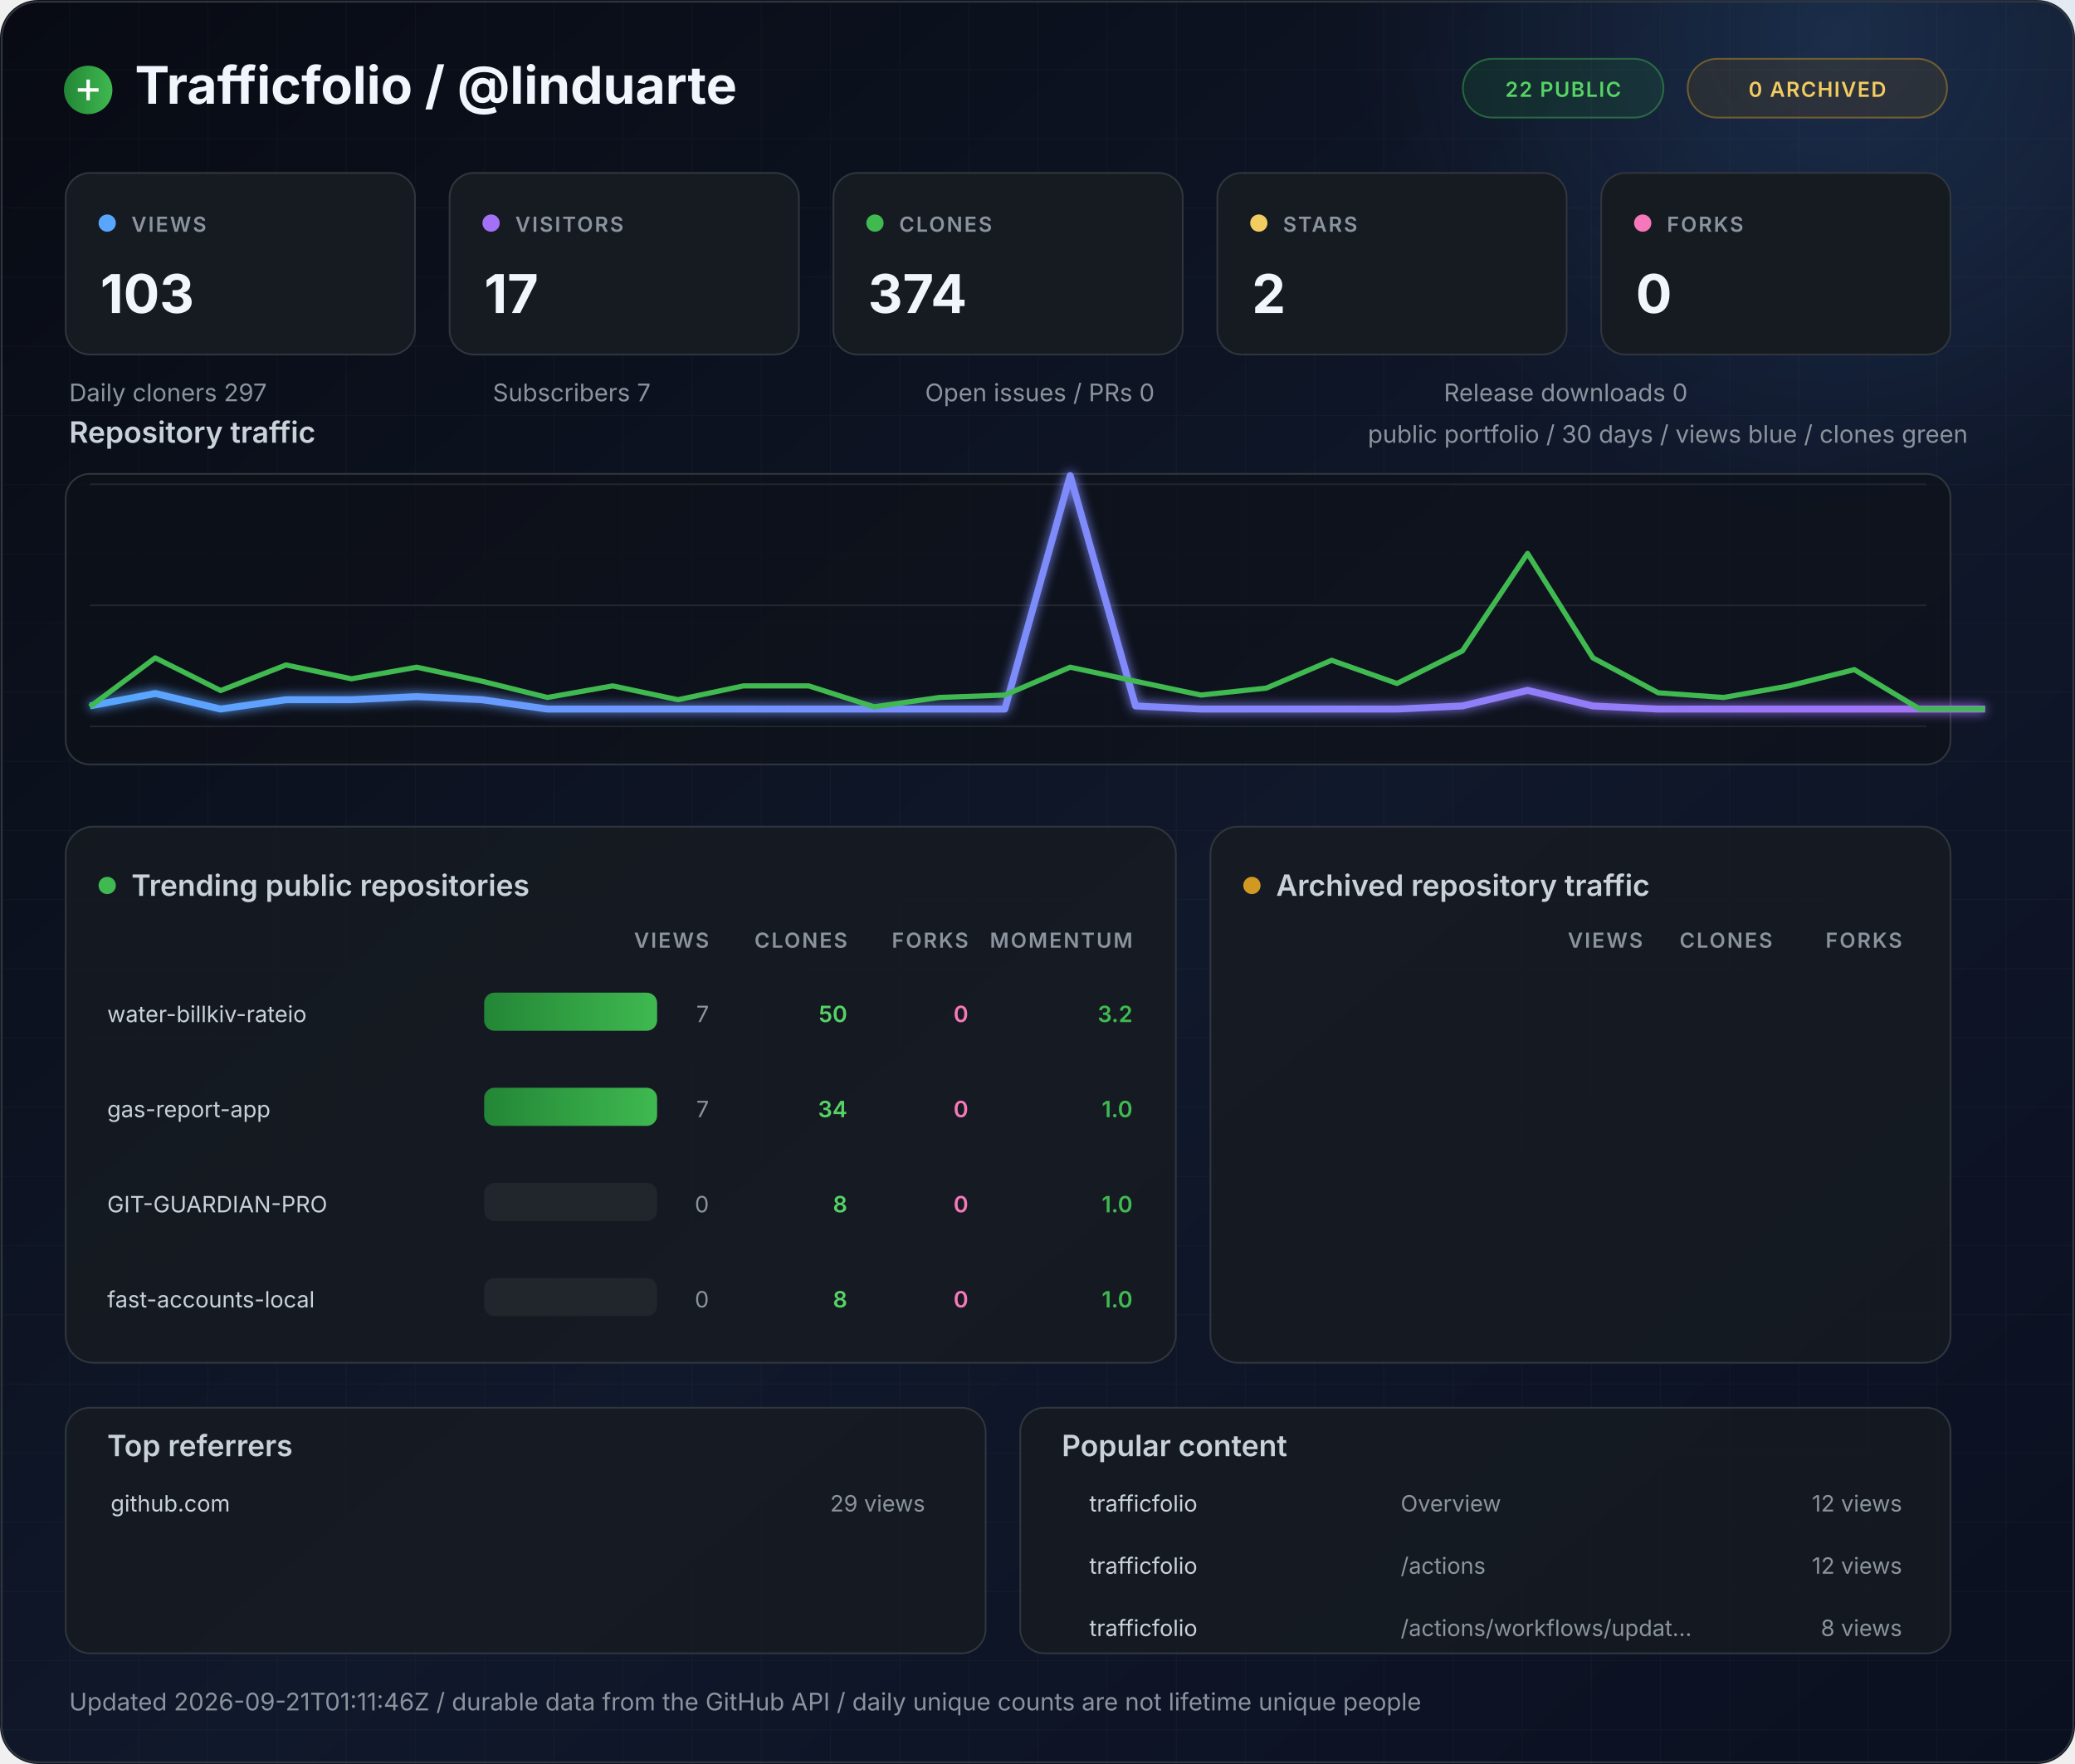
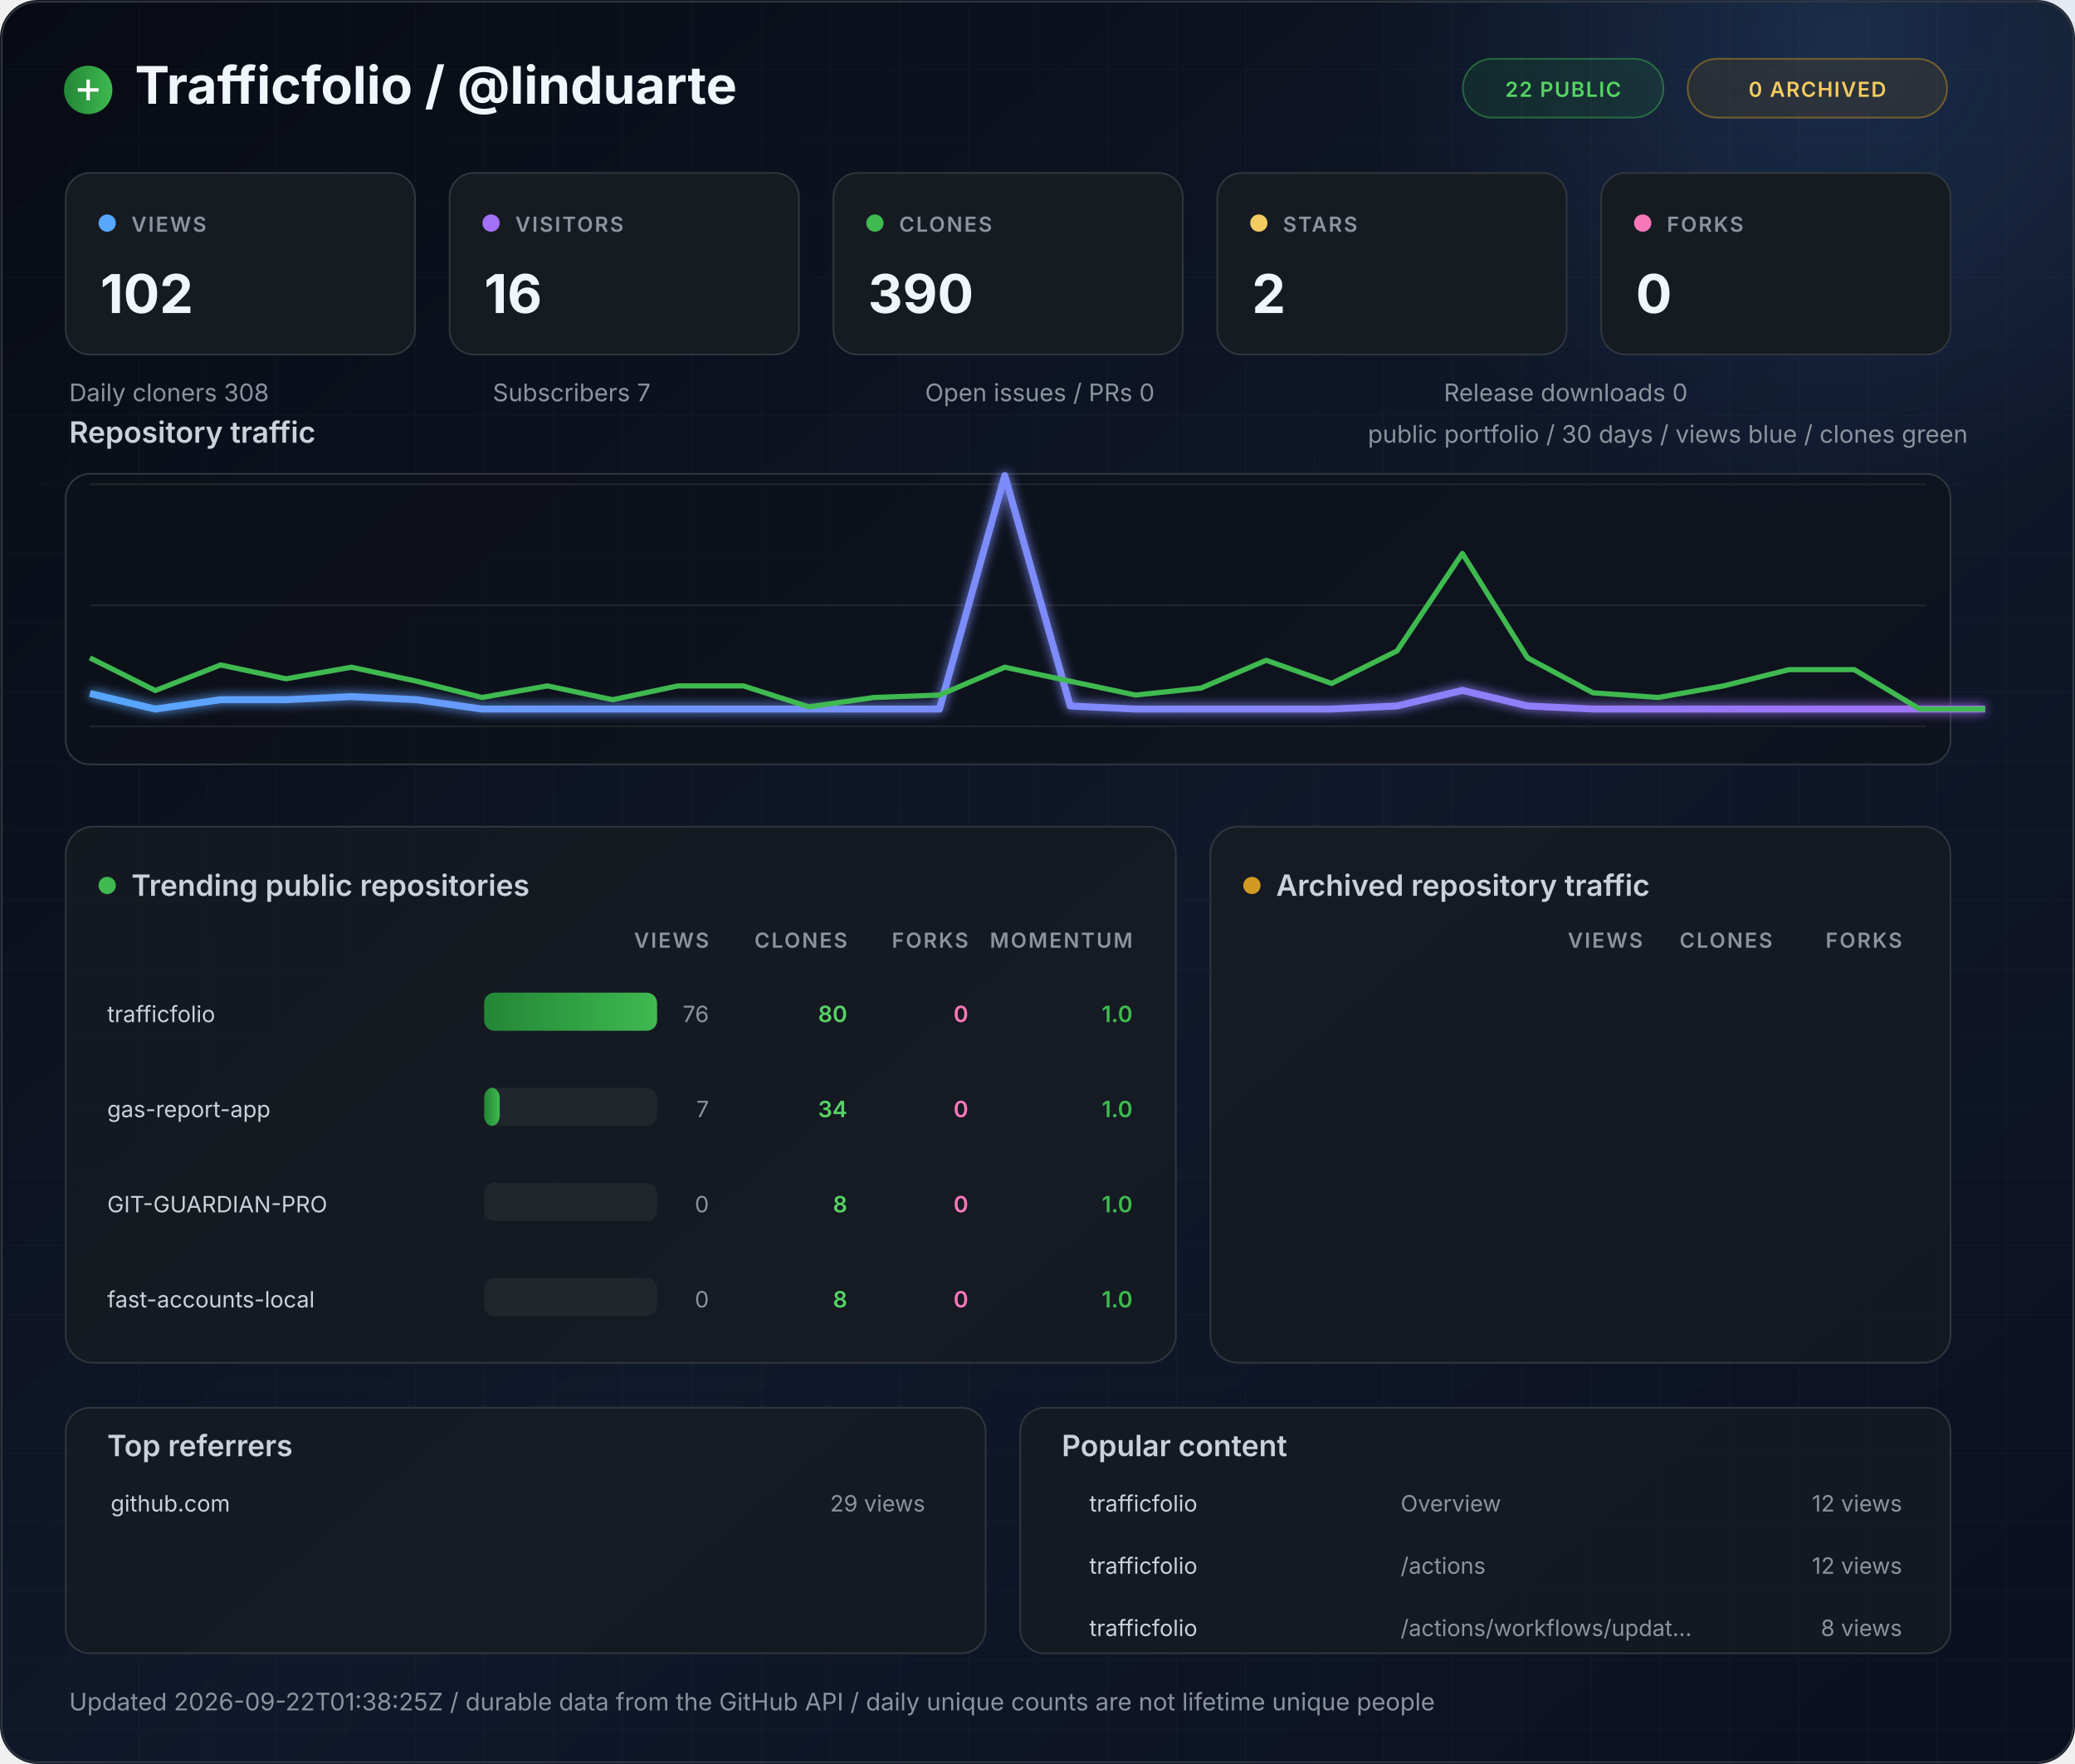
<svg xmlns="http://www.w3.org/2000/svg" width="1200" height="1020" viewBox="0 0 1200 1020" role="img" aria-label="Trafficfolio GitHub analytics dashboard for linduarte">
  <defs>
    <linearGradient id="bg" x1="0" y1="0" x2="1" y2="1">
      <stop stop-color="#080b13" />
      <stop offset=".55" stop-color="#10182b" />
      <stop offset="1" stop-color="#0b1020" />
    </linearGradient>
    <linearGradient id="line" x1="0" y1="0" x2="1" y2="0">
      <stop stop-color="#58a6ff" />
      <stop offset="1" stop-color="#a371f7" />
    </linearGradient>
    <linearGradient id="bar" x1="0" y1="0" x2="1" y2="0">
      <stop stop-color="#238636" />
      <stop offset="1" stop-color="#3fb950" />
    </linearGradient>
    <linearGradient id="archiveBar" x1="0" y1="0" x2="1" y2="0">
      <stop stop-color="#9e6a03" />
      <stop offset="1" stop-color="#f2cc60" />
    </linearGradient>
    <radialGradient id="ambient">
      <stop stop-color="#58a6ff" stop-opacity=".16" />
      <stop offset="1" stop-color="#58a6ff" stop-opacity="0" />
    </radialGradient>
    <pattern id="grid" width="40" height="40" patternUnits="userSpaceOnUse">
      <path d="M40 0H0V40" fill="none" stroke="#ffffff" stroke-opacity=".025" />
    </pattern>
    <filter id="glow">
      <feGaussianBlur stdDeviation="3" result="b" />
      <feMerge>
        <feMergeNode in="b" />
        <feMergeNode in="SourceGraphic" />
      </feMerge>
    </filter>
    <style>
    .title{font:750 30px -apple-system,BlinkMacSystemFont,"Segoe UI",sans-serif;fill:#f0f6fc}
    .subtitle{font:14px -apple-system,BlinkMacSystemFont,"Segoe UI",sans-serif;fill:#8b949e}
    .label{font:600 12px -apple-system,BlinkMacSystemFont,"Segoe UI",sans-serif;fill:#8b949e;letter-spacing:1px}
    .metric{font:700 31px -apple-system,BlinkMacSystemFont,"Segoe UI",sans-serif;fill:#f0f6fc}
    .section{font:600 17px -apple-system,BlinkMacSystemFont,"Segoe UI",sans-serif;fill:#c9d1d9}
    .repo,.value,.trend,.archive,.clone,.fork{font:13px -apple-system,BlinkMacSystemFont,"Segoe UI",sans-serif;fill:#c9d1d9}
    .value{fill:#8b949e} .trend{fill:#3fb950;font-weight:600} .archive{fill:#d29922}
    .clone{fill:#56d364;font-weight:600} .fork{fill:#f778ba;font-weight:600}
    .pill{font:600 12px -apple-system,BlinkMacSystemFont,"Segoe UI",sans-serif;letter-spacing:.7px}
  </style>
  </defs>
  <rect width="1200" height="1020" rx="22" fill="url(#bg)" />
  <rect width="1200" height="1020" rx="22" fill="url(#grid)" />
  <circle cx="1060" cy="20" r="280" fill="url(#ambient)" />
  <rect x="1" y="1" width="1198" height="1018" rx="21" fill="none" stroke="#30363d" />
  <circle cx="51" cy="52" r="14" fill="url(#bar)" />
  <path d="M45 52h12M51 46v12" stroke="#fff" stroke-width="2" />
  <text x="78" y="60" class="title">Trafficfolio / @linduarte</text>
  <rect x="846" y="34" width="116" height="34" rx="17" fill="#238636" fill-opacity=".16" stroke="#3fb950" stroke-opacity=".45" />
  <text x="904" y="56" text-anchor="middle" class="pill" fill="#56d364">22 PUBLIC</text>
  <rect x="976" y="34" width="150" height="34" rx="17" fill="#9e6a03" fill-opacity=".14" stroke="#d29922" stroke-opacity=".45" />
  <text x="1051" y="56" text-anchor="middle" class="pill" fill="#f2cc60">0 ARCHIVED</text>
  <rect x="38" y="100" width="202" height="105" rx="14" fill="#161b22" stroke="#30363d" />
  <circle cx="62" cy="129" r="5" fill="#58a6ff" />
  <text x="76" y="134" class="label">VIEWS</text>
-   <text x="58" y="181" class="metric">103</text>
+   <text x="58" y="181" class="metric">102</text>
  <rect x="260" y="100" width="202" height="105" rx="14" fill="#161b22" stroke="#30363d" />
  <circle cx="284" cy="129" r="5" fill="#a371f7" />
  <text x="298" y="134" class="label">VISITORS</text>
-   <text x="280" y="181" class="metric">17</text>
+   <text x="280" y="181" class="metric">16</text>
  <rect x="482" y="100" width="202" height="105" rx="14" fill="#161b22" stroke="#30363d" />
  <circle cx="506" cy="129" r="5" fill="#3fb950" />
  <text x="520" y="134" class="label">CLONES</text>
-   <text x="502" y="181" class="metric">374</text>
+   <text x="502" y="181" class="metric">390</text>
  <rect x="704" y="100" width="202" height="105" rx="14" fill="#161b22" stroke="#30363d" />
  <circle cx="728" cy="129" r="5" fill="#f2cc60" />
  <text x="742" y="134" class="label">STARS</text>
  <text x="724" y="181" class="metric">2</text>
  <rect x="926" y="100" width="202" height="105" rx="14" fill="#161b22" stroke="#30363d" />
  <circle cx="950" cy="129" r="5" fill="#f778ba" />
  <text x="964" y="134" class="label">FORKS</text>
  <text x="946" y="181" class="metric">0</text>
-   <text x="40" y="232" class="subtitle">Daily cloners 297</text>
+   <text x="40" y="232" class="subtitle">Daily cloners 308</text>
  <text x="285" y="232" class="subtitle">Subscribers 7</text>
  <text x="535" y="232" class="subtitle">Open issues / PRs 0</text>
  <text x="835" y="232" class="subtitle">Release downloads 0</text>
  <text x="40" y="256" class="section">Repository traffic</text>
  <text x="1138" y="256" text-anchor="end" class="subtitle">public portfolio / 30 days / views blue / clones green</text>
  <rect x="38" y="274" width="1090" height="168" rx="14" fill="#0d1117" fill-opacity=".62" stroke="#30363d" />
  <line x1="52" y1="420" x2="1114" y2="420" stroke="#21262d" />
  <line x1="52" y1="350" x2="1114" y2="350" stroke="#21262d" />
  <line x1="52" y1="280" x2="1114" y2="280" stroke="#21262d" />
-   <polyline points="52.0,408.2 89.8,401.0 127.6,410.0 165.4,404.6 203.2,404.6 241.0,402.8 278.8,404.6 316.6,410.0 354.3,410.0 392.1,410.0 429.9,410.0 467.7,410.0 505.5,410.0 543.3,410.0 581.1,410.0 618.9,275.0 656.7,408.2 694.5,410.0 732.3,410.0 770.1,410.0 807.9,410.0 845.7,408.2 883.4,399.2 921.2,408.2 959.0,410.0 996.8,410.0 1034.6,410.0 1072.4,410.0 1110.2,410.0 1148.0,410.0" fill="none" stroke="url(#line)" stroke-width="4" stroke-linejoin="round" filter="url(#glow)" />
-   <polyline points="52.0,408.7 89.8,380.4 127.6,399.3 165.4,384.5 203.2,392.5 241.0,385.8 278.8,393.9 316.6,403.3 354.3,396.6 392.1,404.6 429.9,396.6 467.7,396.6 505.5,408.7 543.3,403.3 581.1,401.9 618.9,385.8 656.7,393.9 694.5,401.9 732.3,397.9 770.1,381.8 807.9,395.2 845.7,376.4 883.4,320.0 921.2,380.4 959.0,400.6 996.8,403.3 1034.6,396.6 1072.4,387.2 1110.2,410.0 1148.0,410.0" fill="none" stroke="#3fb950" stroke-width="3" stroke-linejoin="round" />
+   <polyline points="52.0,401.0 89.8,410.0 127.6,404.6 165.4,404.6 203.2,402.8 241.0,404.6 278.8,410.0 316.6,410.0 354.3,410.0 392.1,410.0 429.9,410.0 467.7,410.0 505.5,410.0 543.3,410.0 581.1,275.0 618.9,408.2 656.7,410.0 694.5,410.0 732.3,410.0 770.1,410.0 807.9,408.2 845.7,399.2 883.4,408.2 921.2,410.0 959.0,410.0 996.8,410.0 1034.6,410.0 1072.4,410.0 1110.2,410.0 1148.0,410.0" fill="none" stroke="url(#line)" stroke-width="4" stroke-linejoin="round" filter="url(#glow)" />
+   <polyline points="52.0,380.4 89.8,399.3 127.6,384.5 165.4,392.5 203.2,385.8 241.0,393.9 278.8,403.3 316.6,396.6 354.3,404.6 392.1,396.6 429.9,396.6 467.7,408.7 505.5,403.3 543.3,401.9 581.1,385.8 618.9,393.9 656.7,401.9 694.5,397.9 732.3,381.8 770.1,395.2 807.9,376.4 845.7,320.0 883.4,380.4 921.2,400.6 959.0,403.3 996.8,396.6 1034.6,387.2 1072.4,387.2 1110.2,410.0 1148.0,410.0" fill="none" stroke="#3fb950" stroke-width="3" stroke-linejoin="round" />
  <rect x="38" y="478" width="642" height="310" rx="16" fill="#161b22" fill-opacity=".82" stroke="#30363d" />
  <circle cx="62" cy="512" r="5" fill="#3fb950" />
  <text x="76" y="518" class="section">Trending public repositories</text>
  <text x="410" y="548" text-anchor="end" class="label">VIEWS</text>
  <text x="490" y="548" text-anchor="end" class="label">CLONES</text>
  <text x="560" y="548" text-anchor="end" class="label">FORKS</text>
  <text x="655" y="548" text-anchor="end" class="label">MOMENTUM</text>
-   <text x="62" y="591" class="repo">water-billkiv-rateio</text>
+   <text x="62" y="591" class="repo">trafficfolio</text>
  <rect x="280" y="574" width="100" height="22" rx="6" fill="#21262d" />
  <rect x="280" y="574" width="100" height="22" rx="6" fill="url(#bar)" />
-   <text x="410" y="591" text-anchor="end" class="value">7</text>
-   <text x="490" y="591" text-anchor="end" class="clone">50</text>
+   <text x="410" y="591" text-anchor="end" class="value">76</text>
+   <text x="490" y="591" text-anchor="end" class="clone">80</text>
  <text x="560" y="591" text-anchor="end" class="fork">0</text>
-   <text x="655" y="591" text-anchor="end" class="trend">3.2</text>
+   <text x="655" y="591" text-anchor="end" class="trend">1.0</text>
  <text x="62" y="646" class="repo">gas-report-app</text>
  <rect x="280" y="629" width="100" height="22" rx="6" fill="#21262d" />
-   <rect x="280" y="629" width="100" height="22" rx="6" fill="url(#bar)" />
+   <rect x="280" y="629" width="9" height="22" rx="6" fill="url(#bar)" />
  <text x="410" y="646" text-anchor="end" class="value">7</text>
  <text x="490" y="646" text-anchor="end" class="clone">34</text>
  <text x="560" y="646" text-anchor="end" class="fork">0</text>
  <text x="655" y="646" text-anchor="end" class="trend">1.0</text>
  <text x="62" y="701" class="repo">GIT-GUARDIAN-PRO</text>
  <rect x="280" y="684" width="100" height="22" rx="6" fill="#21262d" />
  <rect x="280" y="684" width="0" height="22" rx="6" fill="url(#bar)" />
  <text x="410" y="701" text-anchor="end" class="value">0</text>
  <text x="490" y="701" text-anchor="end" class="clone">8</text>
  <text x="560" y="701" text-anchor="end" class="fork">0</text>
  <text x="655" y="701" text-anchor="end" class="trend">1.0</text>
  <text x="62" y="756" class="repo">fast-accounts-local</text>
  <rect x="280" y="739" width="100" height="22" rx="6" fill="#21262d" />
  <rect x="280" y="739" width="0" height="22" rx="6" fill="url(#bar)" />
  <text x="410" y="756" text-anchor="end" class="value">0</text>
  <text x="490" y="756" text-anchor="end" class="clone">8</text>
  <text x="560" y="756" text-anchor="end" class="fork">0</text>
  <text x="655" y="756" text-anchor="end" class="trend">1.0</text>
  <rect x="700" y="478" width="428" height="310" rx="16" fill="#161b22" fill-opacity=".82" stroke="#30363d" />
  <circle cx="724" cy="512" r="5" fill="#d29922" />
  <text x="738" y="518" class="section">Archived repository traffic</text>
  <text x="950" y="548" text-anchor="end" class="label">VIEWS</text>
  <text x="1025" y="548" text-anchor="end" class="label">CLONES</text>
  <text x="1100" y="548" text-anchor="end" class="label">FORKS</text>
  <rect x="38" y="814" width="532" height="142" rx="14" fill="#161b22" fill-opacity=".82" stroke="#30363d" />
  <text x="62" y="842" class="section">Top referrers</text>
  <text x="64" y="874" class="repo">github.com</text>
  <text x="535" y="874" text-anchor="end" class="value">29 views</text>
  <rect x="590" y="814" width="538" height="142" rx="14" fill="#161b22" fill-opacity=".82" stroke="#30363d" />
  <text x="614" y="842" class="section">Popular content</text>
  <text x="630" y="874" class="repo">trafficfolio</text>
  <text x="810" y="874" class="value">Overview</text>
  <text x="1100" y="874" text-anchor="end" class="value">12 views</text>
  <text x="630" y="910" class="repo">trafficfolio</text>
  <text x="810" y="910" class="value">/actions</text>
  <text x="1100" y="910" text-anchor="end" class="value">12 views</text>
  <text x="630" y="946" class="repo">trafficfolio</text>
  <text x="810" y="946" class="value">/actions/workflows/updat...</text>
  <text x="1100" y="946" text-anchor="end" class="value">8 views</text>
-   <text x="40" y="989" class="subtitle">Updated 2026-09-21T01:11:46Z / durable data from the GitHub API / daily unique counts are not lifetime unique people</text>
+   <text x="40" y="989" class="subtitle">Updated 2026-09-22T01:38:25Z / durable data from the GitHub API / daily unique counts are not lifetime unique people</text>
</svg>
